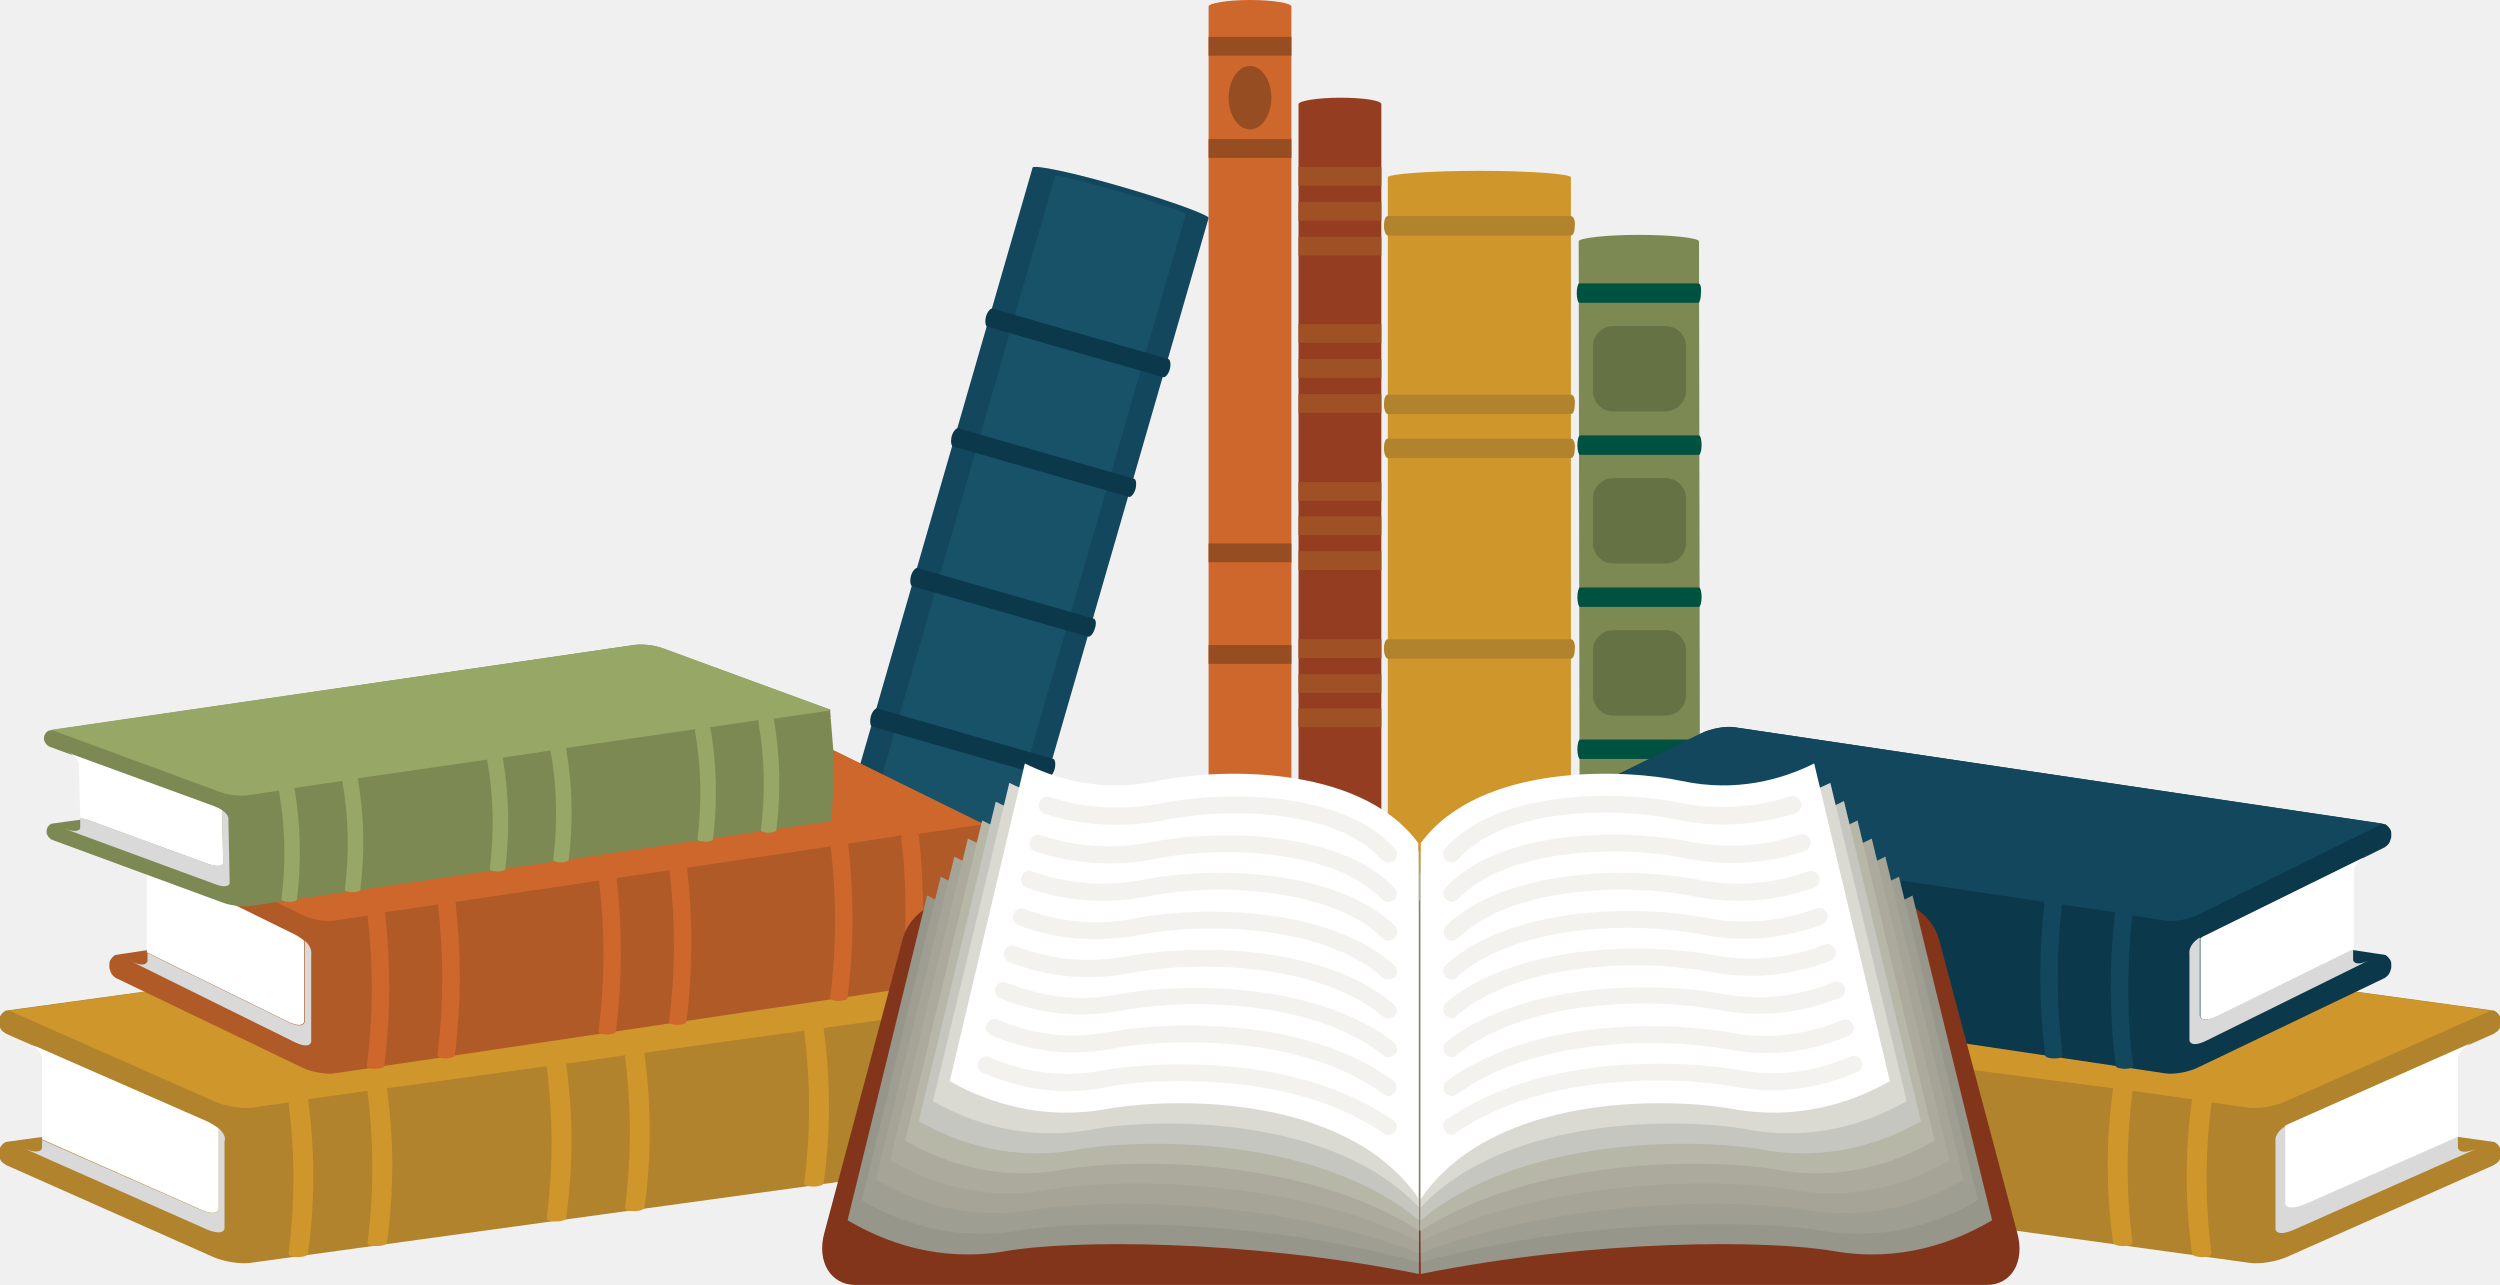
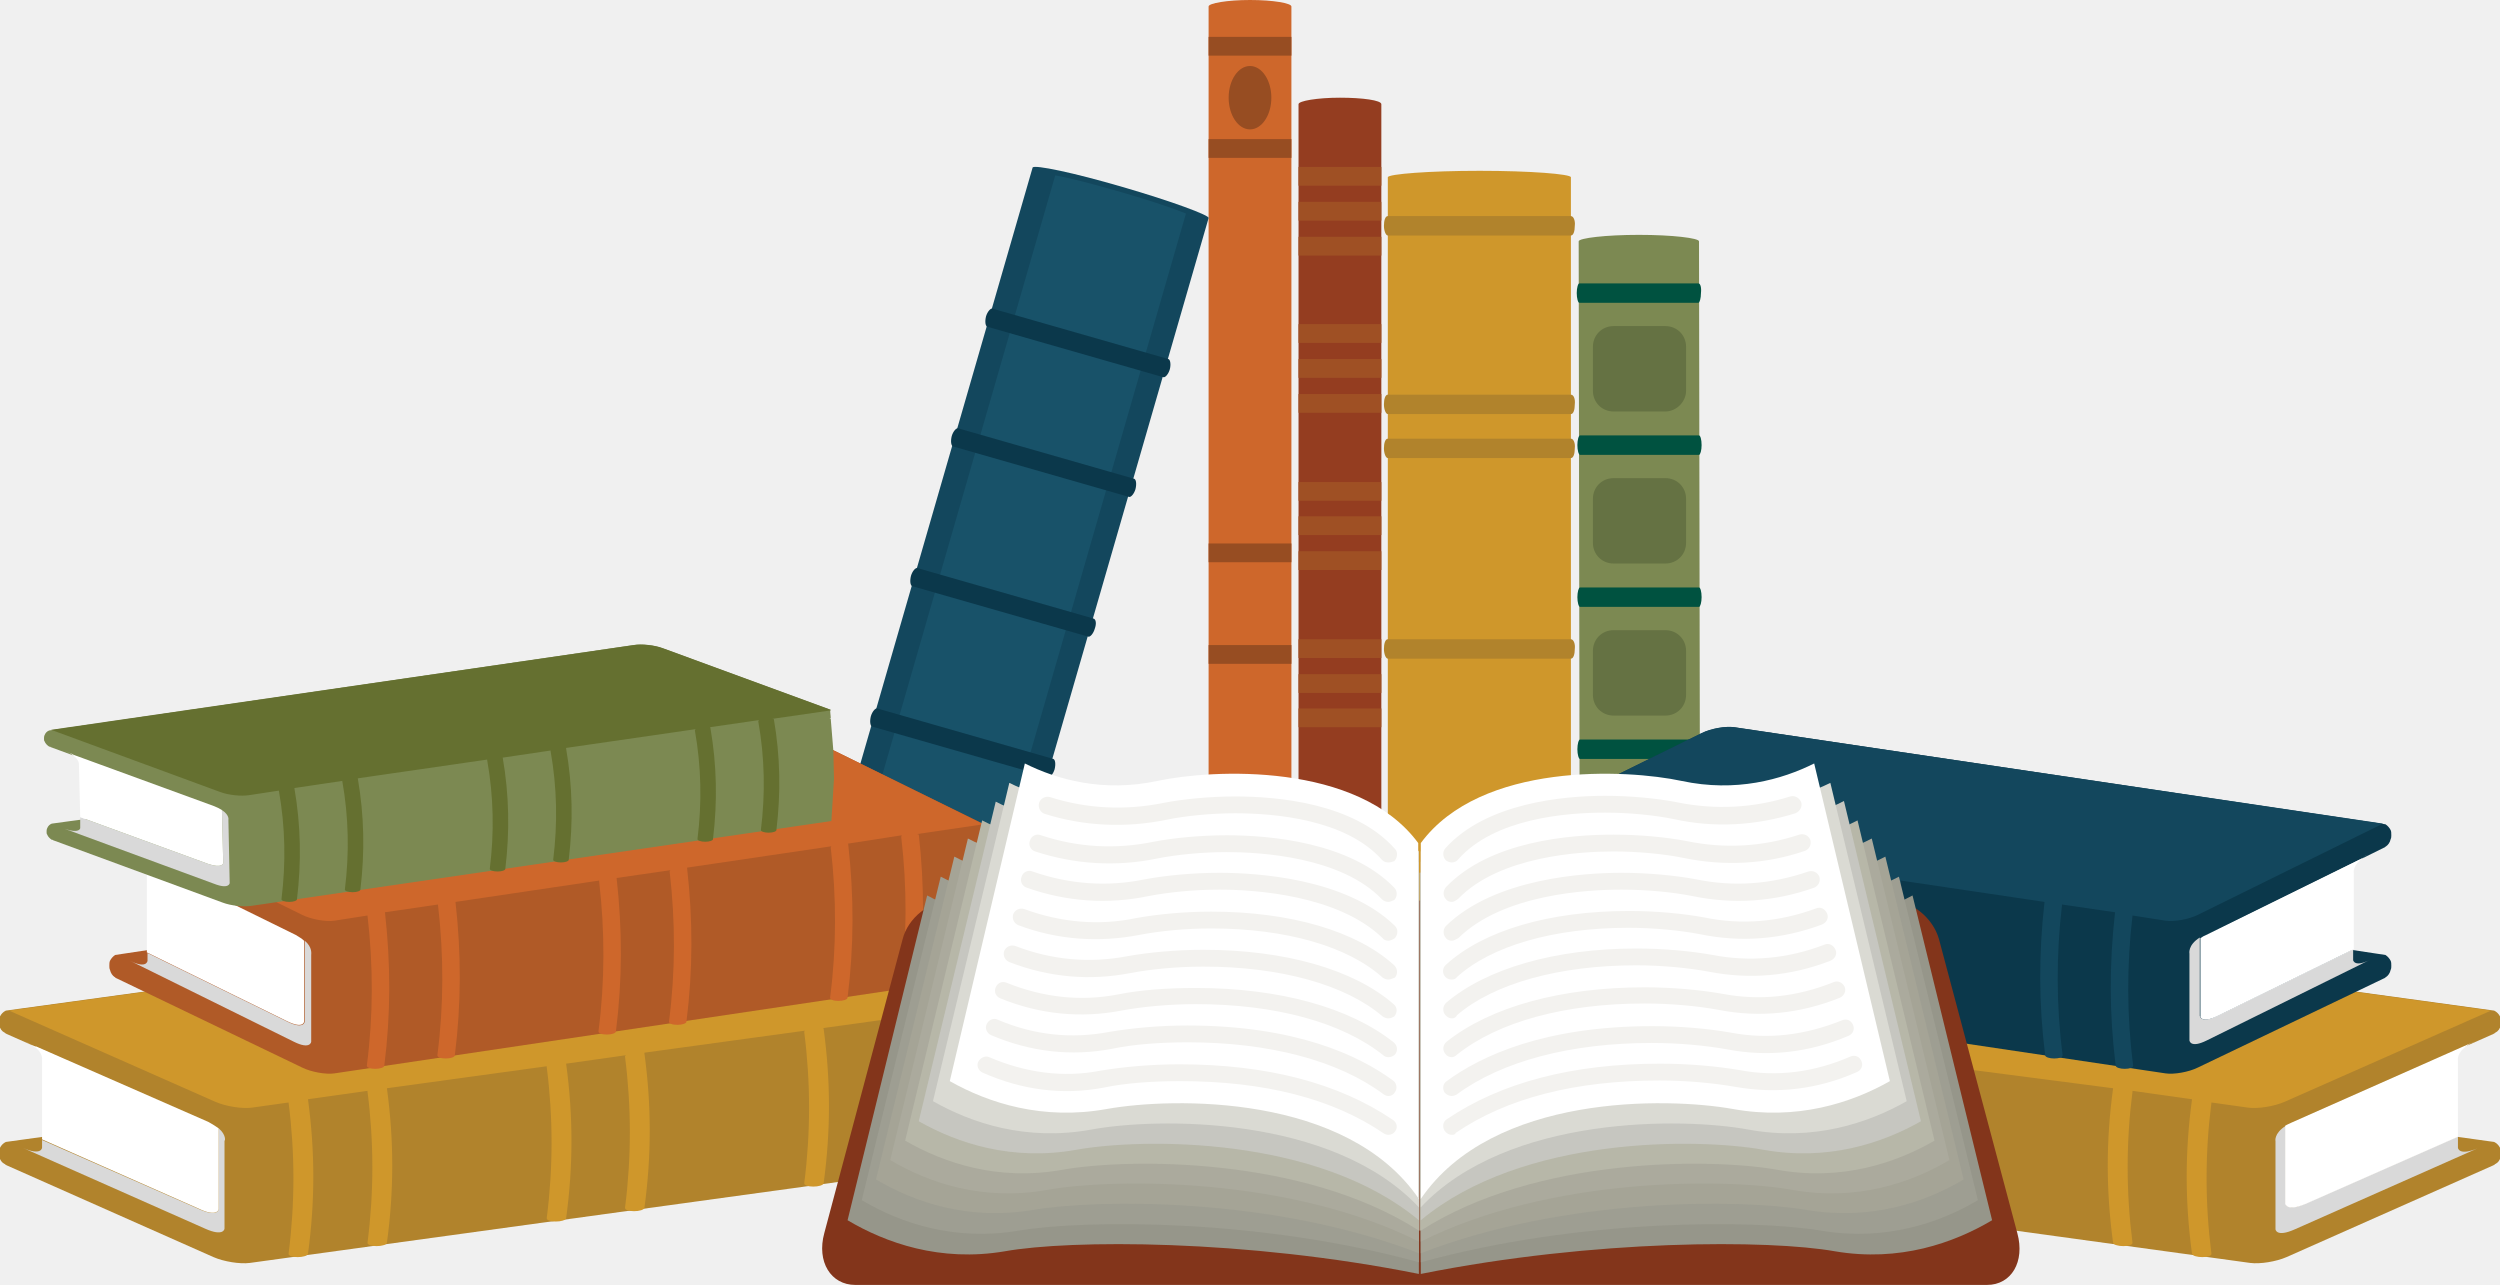
<svg xmlns="http://www.w3.org/2000/svg" xmlns:xlink="http://www.w3.org/1999/xlink" viewBox="0 0 386.4 198.6">
  <path fill="#ce672b" d="M193.2 0c-3.5 0-6.4.5-6.4 1v139h12.8V1c0-.5-2.8-1-6.4-1z" />
  <g fill="#974d22">
    <path d="M186.8 5.7h12.8v2.9h-12.8zm0 15.8h12.8v2.9h-12.8zm0 62.5h12.8v2.9h-12.8zm0 15.7h12.8v2.9h-12.8z" />
    <ellipse cx="193.2" cy="15.1" rx="3.3" ry="4.9" />
  </g>
  <path fill="#cf972b" d="M228.7 26.4c-7.8 0-14.2.5-14.2 1v124.3h28.3V27.4c0-.5-6.3-1-14.1-1z" />
  <g fill="#b1832c">
    <use xlink:href="#B" />
    <use xlink:href="#B" y="65.4" />
    <path d="M242.8 61h-28.3c-.4 0-.6.7-.6 1.5s.3 1.5.6 1.5h28.3c.4 0 .6-.7.6-1.5.1-.9-.2-1.5-.6-1.5z" />
    <use xlink:href="#B" y="34.4" />
  </g>
  <path fill="#7c8952" d="M253.3 36.3c-5.1 0-9.3.5-9.3 1l.2 124.3h18.6l-.2-124.3c0-.5-4.1-1-9.3-1z" />
  <path d="M262.5 43.8h-18.4c-.2 0-.4.7-.4 1.5s.2 1.5.4 1.5h18.4c.2 0 .4-.7.4-1.5.1-.9-.1-1.5-.4-1.5zm.1 23.5h-18.4c-.2 0-.4.7-.4 1.5s.2 1.5.4 1.5h18.4c.2 0 .4-.7.4-1.5 0-.9-.2-1.5-.4-1.5zm0 23.5h-18.4c-.2 0-.4.7-.4 1.5s.2 1.5.4 1.5h18.4c.2 0 .4-.7.4-1.5 0-.9-.2-1.5-.4-1.5zm0 23.5h-18.4c-.2 0-.4.7-.4 1.5s.2 1.5.4 1.5h18.4c.2 0 .4-.7.4-1.5.1-.8-.1-1.5-.4-1.5z" fill="#005240" />
  <g fill="#657243">
    <path d="M257.4 63.6h-8c-1.8 0-3.2-1.4-3.2-3.2v-6.8c0-1.8 1.4-3.2 3.2-3.2h8c1.8 0 3.2 1.4 3.2 3.2v6.8c0 1.7-1.5 3.2-3.2 3.2z" />
    <use xlink:href="#C" />
    <use xlink:href="#C" y="23.5" />
  </g>
  <path fill="#943d20" d="M207.1 15.1c-3.5 0-6.4.5-6.4 1v139h12.8v-139c0-.6-2.9-1-6.4-1z" />
  <path d="M200.7 25.8h12.8v2.9h-12.8zm0 5.4h12.8v2.9h-12.8zm0 5.4h12.8v2.9h-12.8zm0 13.5h12.8V53h-12.8zm0 5.4h12.8v2.9h-12.8zm0 5.4h12.8v2.9h-12.8zm0 13.6h12.8v2.9h-12.8zm0 5.3h12.8v2.9h-12.8zm0 5.4h12.8v2.9h-12.8zm0 13.6h12.8v2.9h-12.8zm0 5.4h12.8v2.9h-12.8zm0 5.3h12.8v2.9h-12.8z" fill="#9f5024" />
  <path fill="#13475d" d="M173.5 28.9c-7.5-2.2-13.7-3.5-13.9-3l-34.5 119.4 27.2 7.8 34.5-119.4c.2-.4-5.7-2.6-13.3-4.8z" />
  <path fill="#185269" d="M129.7 142.9l33.4-115.8c2.2.4 5.7 1.3 10.2 2.6s8 2.5 10 3.3l-33.4 115.8-20.2-5.9z" />
  <g fill="#0b384b">
    <path d="M180.6 55.5l-27.2-7.8c-.3-.1-.8.5-1 1.2-.2.8-.1 1.5.2 1.6l27.2 7.8c.3.1.8-.5 1-1.2s.1-1.5-.2-1.6z" />
    <use xlink:href="#D" />
    <path d="M169 95.6l-27.2-7.8c-.3-.1-.8.5-1 1.2-.2.8-.1 1.5.2 1.6l27.2 7.8c.3.1.8-.5 1-1.2.3-.8.2-1.5-.2-1.6z" />
    <use xlink:href="#D" x="-12.5" y="43.3" />
  </g>
  <path fill="#b1832c" d="M150.6 178l-.4-.2.6-.1c1.5-.2 1.4-.9-.2-1.6l.1-16.7c1.5-.2 1.4-.9-.2-1.6l-.4-.2.6-.1c1.5-.2 1.4-.9-.2-1.6l-32-14.2c-1.6-.7-4.1-1.1-5.6-.9L.9 156.2a1.96 1.96 0 0 0-.9.9c-.1.2-.2.5-.2.8 0 .2 0 .4.1.6.1.5.4.9.8 1.1 0 0 .1 0 .1.1.1 0 .2.1.2.1l28.7 12.7-28.8 4a1.96 1.96 0 0 0-.9.9c-.1.2-.2.5-.2.8 0 .2 0 .4.1.6.1.5.4.9.8 1.1 0 0 .1 0 .1.1.1 0 .2.1.2.1l32 14.2c1.6.7 4.1 1.1 5.6.9l111.9-15.4c1.8-.4 1.7-1.1.1-1.8z" />
  <path fill="#cf972b" d="M139.1 157.4l11.4-1.6-31.9-14.1c-1.6-.7-4.1-1.1-5.6-.9L1.4 156.2l31.9 14.1c1.6.7 4.1 1.1 5.6.9l5.7-.8h0c1 7.8 1 15.6 0 23.4 0 .3.6.5 1.4.5s1.5-.2 1.6-.5c1.1-8.1 1.1-15.8 0-23.9l9.2-1.3v.1c1 7.8 1 15.6 0 23.4 0 .3.6.5 1.4.5s1.5-.2 1.6-.5c1.1-8.1 1.1-15.8 0-23.9l24.7-3.4v.1c1 7.8 1 15.6 0 23.4 0 .3.6.5 1.4.5s1.5-.2 1.6-.5c1.1-8.1 1.1-15.8 0-23.9l9.2-1.3c0 .1-.1.1-.1.2 1 7.8 1 15.6 0 23.4 0 .3.6.5 1.4.5s1.5-.2 1.6-.5c1.1-8.1 1.1-15.8 0-23.9v-.1l24.8-3.4c-.1.1-.1.2-.1.2 1 7.8 1 15.6 0 23.4 0 .3.6.5 1.4.5s1.5-.2 1.6-.5c1.1-8.1 1.1-15.8 0-23.9 0 0 0-.1-.1-.1l9.4-1.3c-.1.1-.2.2-.2.3 1 7.8 1 15.6 0 23.4 0 .3.6.5 1.4.5s1.5-.2 1.6-.5c1.1-8.1 1.1-15.8 0-23.9-.2.2-.2.1-.3 0z" />
  <path fill="#b05a27" d="M152.1 149.3l-.3-.2.5-.1c1.3-.2 1.2-.9-.2-1.6l.2-16.5c1.3-.2 1.2-.9-.2-1.6l-.3-.2.5-.1c1.3-.2 1.2-.9-.2-1.6l-28.7-14.1c-1.4-.7-3.7-1.1-5-.9l-100.6 15a2.36 2.36 0 0 0-.8.9c-.1.2-.1.5-.1.8 0 .2 0 .4.1.6.1.5.4.9.7 1.1 0 0 .1 0 .1.1.1 0 .1.1.2.1l25.7 12.7-25.9 3.9a2.36 2.36 0 0 0-.8.9c-.1.2-.1.5-.1.8 0 .2 0 .4.1.6.1.5.4.9.7 1.1 0 0 .1 0 .1.1.1 0 .1.1.2.1L46.7 165c1.4.7 3.7 1.1 5 .9l100.6-15c1.3-.1 1.2-.9-.2-1.6z" />
  <path fill="#ce672b" d="M141.8 128.9l10.2-1.5-28.6-14.1c-1.4-.7-3.7-1.1-5-.9L18.1 127.3l28.6 14.1c1.4.7 3.7 1.1 5 .9l5.1-.8h0c.9 7.7.9 15.5-.1 23.2 0 .3.5.5 1.3.5.7 0 1.4-.2 1.4-.5 1-8 1-15.6.1-23.7l8.2-1.2v.1c.9 7.7.9 15.5-.1 23.2 0 .3.5.5 1.3.5.7 0 1.4-.2 1.4-.5 1-8 1-15.7.1-23.7l22.2-3.3v.1c.9 7.7.9 15.5-.1 23.2 0 .3.5.5 1.3.5.7 0 1.4-.2 1.4-.5 1-8 1-15.7.1-23.7l8.3-1.2c0 .1-.1.1-.1.2.9 7.7.9 15.5-.1 23.2 0 .3.5.5 1.3.5.7 0 1.4-.2 1.4-.5 1-8 1-15.7.1-23.7v-.1l22.3-3.3c-.1.1-.1.2-.1.2.9 7.7.9 15.5-.1 23.2 0 .3.5.5 1.3.5.7 0 1.4-.2 1.4-.5 1-8 1-15.7.1-23.7 0 0 0-.1-.1-.1l8.4-1.3c-.1.1-.1.2-.1.3.9 7.7.9 15.5-.1 23.2 0 .3.5.5 1.3.5.7 0 1.4-.2 1.4-.5 1-8 1-15.7.1-23.7-.1.2-.1.1-.2 0z" />
  <path fill="#fff" d="M3.9 161c.7.3 1.2.6 1.6 1v-.2l-1.6-.8z" />
  <path fill="#d9d9d9" d="M33.8 174.4v12.5s-.1 1.3-3 0L6.5 176.2v1.2s-.1 1.3-3 0l28.2 12.5c2.9 1.3 3 0 3 0v-13.6c.1.1.3-.9-.9-1.9z" />
  <path fill="#fff" d="M33.8 186.9v-12.5c-.4-.3-.9-.6-1.6-1L5.5 161.7v.2c1.2 1 1 1.9 1 1.9v12.3l24.2 10.7c2.9 1.4 3.1.1 3.1.1z" />
  <path fill="#d9d9d9" d="M47.1 145.4v12.5s-.1 1.3-2.7 0l-21.6-10.6v1.2s-.1 1.3-2.7 0L45.4 161c2.6 1.3 2.7 0 2.7 0v-13.4c0-.2.2-1.2-1-2.2z" />
  <g fill="#fff">
    <path d="M20.4 132.1c.6.3 1 .6 1.3.9v-.2l-1.3-.7z" />
    <path d="M47 157.9v-12.5c-.3-.3-.8-.6-1.3-.9l-24-11.8v.2c1.2 1.1 1 2 1 2v12.3l21.6 10.6c2.6 1.3 2.7.1 2.7.1z" />
  </g>
  <path fill="#b1832c" d="M235.8 178l.4-.2-.6-.1c-1.5-.2-1.4-.9.2-1.6l-.1-16.7c-1.5-.2-1.4-.9.2-1.6l.4-.2-.6-.1c-1.5-.2-1.4-.9.2-1.6l32-14.2c1.6-.7 4.1-1.1 5.6-.9l112 15.4a1.96 1.96 0 0 1 .9.9c.1.2.2.5.2.8 0 .2 0 .4-.1.6-.1.5-.4.9-.8 1.1 0 0-.1 0-.1.1-.1 0-.2.1-.2.1l-28.7 12.7 28.8 4a1.96 1.96 0 0 1 .9.9c.1.2.2.5.2.8 0 .2 0 .4-.1.6-.1.5-.4.9-.8 1.1 0 0-.1 0-.1.1-.1 0-.2.1-.2.1l-32 14.2c-1.6.7-4.1 1.1-5.6.9l-111.9-15.4c-1.7-.4-1.7-1.1-.1-1.8z" />
  <path fill="#cf972b" d="M247.3 157.4l-11.4-1.6 31.9-14.1c1.6-.7 4.1-1.1 5.6-.9L385 156.2l-31.9 14.1c-1.6.7-4.1 1.1-5.6.9l-5.7-.8h0c-1 7.8-1 15.6 0 23.4 0 .3-.6.5-1.4.5s-1.5-.2-1.6-.5c-1.1-8.1-1.1-15.8 0-23.9l-9.2-1.3v.1c-1 7.8-1 15.6 0 23.4 0 .3-.6.5-1.4.5s-1.5-.2-1.6-.5c-1.1-8.1-1.1-15.8 0-23.9L302 165v.1c-1 7.8-1 15.6 0 23.4 0 .3-.6.5-1.4.5s-1.5-.2-1.6-.5c-1.1-8.1-1.1-15.8 0-23.9l-9.2-1.3c0 .1.1.1.1.2-1 7.8-1 15.6 0 23.4 0 .3-.6.5-1.4.5s-1.5-.2-1.6-.5c-1.1-8.1-1.1-15.8 0-23.9v-.1l-24.8-3.4c.1.1.1.2.1.2-1 7.8-1 15.6 0 23.4 0 .3-.6.5-1.4.5s-1.5-.2-1.6-.5c-1.1-8.1-1.1-15.8 0-23.9 0 0 0-.1.1-.1l-9.4-1.3c.1.1.2.2.2.3-1 7.8-1 15.6 0 23.4 0 .3-.6.5-1.4.5s-1.5-.2-1.6-.5c-1.1-8.1-1.1-15.8 0-23.9.1 0 .2-.1.2-.2z" />
  <path fill="#0b384b" d="M234.4 149.3l.3-.2-.5-.1c-1.3-.2-1.2-.9.2-1.6l-.2-16.5c-1.3-.2-1.2-.9.2-1.6l.3-.2-.5-.1c-1.3-.2-1.2-.9.2-1.6l28.7-14.1c1.4-.7 3.7-1.1 5-.9l100.6 15a2.36 2.36 0 0 1 .8.9c.1.2.1.5.1.8 0 .2 0 .4-.1.6-.1.5-.4.9-.7 1.1 0 0-.1 0-.1.1-.1 0-.1.1-.2.1l-25.7 12.7 25.9 3.9a2.36 2.36 0 0 1 .8.9c.1.2.1.5.1.8 0 .2 0 .4-.1.6-.1.5-.4.9-.7 1.1 0 0-.1 0-.1.1-.1 0-.1.1-.2.1L339.7 165c-1.4.7-3.7 1.1-5 .9l-100.6-15c-1.2-.1-1.2-.9.3-1.6z" />
  <path d="M382.5 161l-1 .4v.1c.3-.2.6-.4 1-.5zm-2.6 16.4v-1.8L356.3 186c-2.9 1.3-3 0-3 0v-12c-1.9 1.2-1.6 2.4-1.6 2.4V190s.1 1.3 3 0l28.2-12.5c-2.9 1.2-3-.1-3-.1z" fill="#d9d9d9" />
  <path fill="#fff" d="M356.3 186.1l23.6-10.4v-11.8s-.3-1.2 1.6-2.4v-.1l-27.3 12.1c-.4.2-.7.3-1 .5v12.1c.1 0 .2 1.2 3.1 0z" />
  <path d="M366 132.1l-.7.3h0c.2-.1.4-.2.7-.3zm-2.3 16.3v-1.7l-21 10.3c-2.6 1.3-2.7 0-2.7 0v-12.1c-1.9 1.2-1.6 2.5-1.6 2.5v13.4s.1 1.3 2.7 0l25.3-12.5c-2.5 1.3-2.7.1-2.7.1z" fill="#d9d9d9" />
  <path fill="#fff" d="M342.8 157l21-10.3V135s-.3-1.3 1.6-2.5h0l-24.6 12.1c-.3.1-.5.3-.7.4v12.1c-.1-.1.1 1.2 2.7-.1z" />
  <path fill="#13475d" d="M244.6 128.9l-10.2-1.5 28.6-14.1c1.4-.7 3.7-1.1 5-.9l100.3 14.9-28.6 14.1c-1.4.7-3.7 1.1-5 .9l-5.1-.8h0c-.9 7.7-.9 15.5.1 23.2 0 .3-.5.5-1.3.5-.7 0-1.4-.2-1.4-.5-1-8-1-15.6-.1-23.7l-8.2-1.2v.1c-.9 7.7-.9 15.5.1 23.2 0 .3-.5.5-1.3.5-.7 0-1.4-.2-1.4-.5-1-8-1-15.7-.1-23.7l-22.2-3.3v.1c-.9 7.7-.9 15.5.1 23.2 0 .3-.5.5-1.3.5-.7 0-1.4-.2-1.4-.5-1-8-1-15.7-.1-23.7l-8.3-1.2c0 .1.1.1.1.2-.9 7.7-.9 15.5.1 23.2 0 .3-.5.5-1.3.5-.7 0-1.4-.2-1.4-.5-1-8-1-15.7-.1-23.7v-.1l-22.3-3.3c.1.1.1.2.1.2-.9 7.7-.9 15.5.1 23.2 0 .3-.5.5-1.3.5-.7 0-1.4-.2-1.4-.5-1-8-1-15.7-.1-23.7 0 0 0-.1.1-.1l-8.4-1.3c.1.1.1.2.1.3-.9 7.7-.9 15.5.1 23.2 0 .3-.5.5-1.3.5-.7 0-1.4-.2-1.4-.5-1-8-1-15.7-.1-23.7.1.2.1.1.2 0z" />
  <path fill="#7c8952" d="M128.9 120.4l-.1-4.4-.4-4.9-.2-.1h.2c0-.4-.1-.9-.1-1.3l-25.9-9.5c-1.3-.5-3.3-.7-4.5-.5L7.6 112.9a1.21 1.21 0 0 0-.7.7c-.1.2-.1.4-.1.6 0 .1 0 .3.1.4.1.3.4.6.7.8h.1c.1 0 .1.1.2.1l23.4 8.6L8 127.3a1.21 1.21 0 0 0-.7.7c-.1.2-.1.4-.1.6 0 .1 0 .3.1.4.1.3.4.6.7.8h.1c.1 0 .1.1.2.1l26.1 9.6c1.3.5 3.3.7 4.5.5l89.6-13.1.4-6.5z" />
  <path fill="#fff" d="M10.1 116.1c.5.2.9.4 1.2.6v-.1l-1.2-.5z" />
  <path fill="#d9d9d9" d="M35.3 126.7s.2-.7-1-1.5l.2 8.2s-.1.9-2.4.1l-19.7-7.2v1.7s-.1.9-2.4.1l23.1 8.5c2.3.9 2.4-.1 2.4-.1l-.2-9.8z" />
  <path fill="#fff" d="M34.5 133.4l-.2-8.2c-.3-.2-.7-.4-1.2-.6l-21.9-8v.1c1.1.7 1 1.5 1 1.5l.2 8.1 19.7 7.2c2.3.8 2.4-.1 2.4-.1z" />
-   <path fill="#97a766" d="M119.4 111.1l9-1.3v-.1l-25.9-9.5c-1.3-.5-3.3-.7-4.5-.5L7.9 112.8l26.1 9.6c1.3.5 3.3.7 4.5.5l4.6-.7c1 5.6 1.1 11.2.4 16.8 0 .2.5.4 1.2.4s1.2-.2 1.2-.4c.7-5.8.6-11.4-.4-17.2l7.4-1.1c1 5.6 1.1 11.2.4 16.8 0 .2.5.4 1.2.4s1.2-.2 1.2-.4c.7-5.8.6-11.4-.4-17.2l20-2.9v.1c1 5.6 1.1 11.2.4 16.8 0 .2.5.4 1.2.4s1.2-.2 1.2-.4c.7-5.8.6-11.4-.4-17.2l7.4-1.1v.1c1 5.6 1.1 11.2.4 16.8 0 .2.5.4 1.2.4s1.2-.2 1.2-.4c.7-5.8.6-11.4-.4-17.2v-.1l20-2.9c0 .1-.1.1-.1.2 1 5.6 1.1 11.2.4 16.8 0 .2.5.4 1.2.4s1.2-.2 1.2-.4c.7-5.8.6-11.4-.4-17.2 0 0 0-.1-.1-.1l7.6-1.1c-.1.1-.1.2-.1.2 1 5.6 1.1 11.2.4 16.8 0 .2.5.4 1.2.4s1.2-.2 1.2-.4c.7-5.8.6-11.4-.4-17.2-.1.1-.2 0-.2 0z" />
+   <path fill="#657030" d="M119.4 111.1l9-1.3v-.1l-25.9-9.5c-1.3-.5-3.3-.7-4.5-.5L7.9 112.8l26.1 9.6c1.3.5 3.3.7 4.5.5l4.6-.7c1 5.6 1.1 11.2.4 16.8 0 .2.5.4 1.2.4s1.2-.2 1.2-.4c.7-5.8.6-11.4-.4-17.2l7.4-1.1c1 5.6 1.1 11.2.4 16.8 0 .2.5.4 1.2.4s1.2-.2 1.2-.4c.7-5.8.6-11.4-.4-17.2l20-2.9v.1c1 5.6 1.1 11.2.4 16.8 0 .2.5.4 1.2.4s1.2-.2 1.2-.4c.7-5.8.6-11.4-.4-17.2l7.4-1.1v.1c1 5.6 1.1 11.2.4 16.8 0 .2.5.4 1.2.4s1.2-.2 1.2-.4c.7-5.8.6-11.4-.4-17.2v-.1l20-2.9c0 .1-.1.1-.1.2 1 5.6 1.1 11.2.4 16.8 0 .2.5.4 1.2.4s1.2-.2 1.2-.4c.7-5.8.6-11.4-.4-17.2 0 0 0-.1-.1-.1l7.6-1.1c-.1.1-.1.2-.1.2 1 5.6 1.1 11.2.4 16.8 0 .2.5.4 1.2.4s1.2-.2 1.2-.4c.7-5.8.6-11.4-.4-17.2-.1.1-.2 0-.2 0z" />
  <path fill="#83351b" d="M311.8 190.6l-12.1-45.4c-.9-3.3-4.2-6-7.4-6h-70.5-4.4-70.5c-3.2 0-6.6 2.7-7.4 6l-12.1 45.4c-1.2 4.4 1 8 4.8 8h86.3 2.3 86.3c3.8 0 5.9-3.6 4.7-8z" />
  <path fill="#96968a" d="M219.3 196.9c-26.9-5.4-53.9-5.3-64-3.5-10 1.7-18.4-1.3-24.3-4.8l12.3-50.2c5 2.7 12.1 4.8 20.5 3.1 8.5-1.7 31.2-2.6 55.5-.6v56z" />
  <path fill="#9e9e92" d="M219.3 195.1c-24.6-6.8-51.7-6.6-61.8-4.9-10 1.7-18.4-1.2-24.3-4.7l12.2-50c5 2.6 12.1 4.7 20.5 3.1 8.5-1.7 31.2-2.7 53.4.8v55.7z" />
  <path fill="#a5a496" d="M219.3 193.7c-22.4-8.7-49.5-8.4-59.6-6.7-10 1.7-18.4-1.2-24.3-4.7l12.1-49.9c5 2.6 12.1 4.7 20.6 3s31.2-2.7 51.2 2.5v55.8z" />
  <path fill="#abaa9d" d="M219.3 191.9c-20.1-10.1-47.3-9.8-57.4-8-10 1.8-18.4-1.1-24.3-4.6l12-49.7c5 2.6 12.2 4.7 20.6 2.9 8.5-1.7 31.2-2.8 49.1 3.8v55.6z" />
  <path fill="#b7b7a8" d="M219.3 190.2c-17.9-11.5-45-11.2-55.1-9.4-10 1.8-18.4-1.1-24.3-4.5l11.9-49.5c5 2.6 12.2 4.6 20.6 2.9 8.5-1.7 31.2-2.9 47 5.2v55.3z" />
  <path fill="#c6c6c0" d="M219.3 188.6c-15.7-13.1-42.8-12.7-52.9-10.9-10 1.8-18.4-1-24.4-4.4l11.9-49.4c5 2.6 12.2 4.6 20.6 2.8 8.5-1.8 31.2-2.9 44.8 6.6v55.3z" />
  <path fill="#dadad3" d="M219.3 186.6c-13.4-14.3-40.6-13.9-50.7-12-10 1.8-18.4-1-24.4-4.4L156 121c5.1 2.5 12.2 4.5 20.6 2.8 8.5-1.8 31.2-3 42.7 7.8v55z" />
  <path fill="#fff" d="M219.3 185.3c-11.1-16.3-38.1-15.7-48.2-13.9-9.9 1.8-18.3-.9-24.3-4.3l11.6-49.1c5 2.5 12.1 4.5 20.5 2.7s31-3 40.3 9.6v55z" />
  <path fill="#96968a" d="M219.6 196.9c26.9-5.4 53.9-5.3 64-3.5 10 1.7 18.4-1.3 24.3-4.8l-12.3-50.2c-5 2.7-12.1 4.8-20.5 3.1-8.5-1.7-31.2-2.6-55.5-.6v56z" />
  <path fill="#9e9e92" d="M219.6 195.1c24.6-6.8 51.7-6.6 61.8-4.9 10 1.7 18.4-1.2 24.3-4.7l-12.2-50c-5 2.6-12.1 4.7-20.5 3.1-8.5-1.7-31.2-2.7-53.4.8v55.7z" />
  <path fill="#a5a496" d="M219.6 193.7c22.4-8.7 49.5-8.4 59.6-6.7 10 1.7 18.4-1.2 24.3-4.7l-12.1-49.9c-5 2.6-12.1 4.7-20.6 3s-31.2-2.7-51.2 2.5v55.8z" />
  <path fill="#abaa9d" d="M219.6 191.9c20.1-10.1 47.3-9.8 57.4-8 10 1.8 18.4-1.1 24.3-4.6l-12-49.7c-5 2.6-12.2 4.7-20.6 2.9-8.5-1.7-31.2-2.8-49.1 3.8v55.6z" />
  <path fill="#b7b7a8" d="M219.6 190.2c17.9-11.5 45-11.2 55.1-9.4 10 1.8 18.4-1.1 24.3-4.5l-11.9-49.5c-5 2.6-12.2 4.6-20.6 2.9-8.5-1.7-31.2-2.9-47 5.2v55.3z" />
  <path fill="#c6c6c0" d="M219.6 188.6c15.7-13.1 42.8-12.7 52.9-10.9 10 1.8 18.4-1 24.4-4.4L285 123.8c-5 2.6-12.2 4.6-20.6 2.8-8.5-1.8-31.2-2.9-44.8 6.6v55.4z" />
  <path fill="#dadad3" d="M219.6 186.6c13.4-14.3 40.6-13.9 50.7-12 10 1.8 18.4-1 24.4-4.4L282.9 121c-5.1 2.5-12.2 4.5-20.6 2.8-8.5-1.8-31.2-3-42.7 7.8v55z" />
  <path fill="#fff" d="M219.6 185.3c11.1-16.3 38.1-15.7 48.2-13.9 9.9 1.8 18.3-.9 24.3-4.3L280.4 118c-5 2.5-12.1 4.5-20.5 2.7s-31-3-40.3 9.6v55z" />
  <g fill="#f3f2ef">
    <path d="M214.6 175.4c-.3 0-.5-.1-.7-.2-7.9-5.4-18.5-8.1-31.5-8.1-4.3 0-8.5.3-11.8 1-6.3 1.2-12.6.4-18.7-2.3-.7-.3-1-1.1-.7-1.7s1.1-1 1.7-.7c5.6 2.4 11.4 3.2 17.1 2.1 3.5-.6 7.9-1 12.3-1 13.5 0 24.6 2.9 33 8.6.6.4.8 1.2.3 1.8-.2.3-.6.5-1 .5z" />
    <path d="M214.6 169.4c-.3 0-.5-.1-.8-.3-7-5.2-17.7-8-30.2-8-4.2 0-8.4.3-11.7 1-6.3 1.2-12.6.5-18.7-2.1-.7-.3-1-1.1-.7-1.7.3-.7 1.1-1 1.7-.7 5.6 2.4 11.4 3 17.2 1.9 3.5-.6 7.8-1 12.1-1 16.7 0 26.5 4.6 31.8 8.5.6.4.7 1.3.3 1.8a1.1 1.1 0 0 1-1 .6z" />
    <path d="M214.6 163.4c-.3 0-.6-.1-.8-.3-6.4-5.1-16.7-7.9-29-7.9-4.1 0-8.3.4-11.5 1-6.2 1.2-12.6.6-18.7-1.9-.7-.3-1-1-.7-1.7s1-1 1.7-.7c5.7 2.3 11.5 2.9 17.2 1.8 3.4-.7 7.7-1 12-1 12.9 0 23.8 3 30.6 8.4.6.5.7 1.3.2 1.9a1.53 1.53 0 0 1-1 .4zm0-6c-.3 0-.6-.1-.9-.3-5.7-4.9-15.8-7.7-27.7-7.7-4 0-8.2.4-11.3 1-6.2 1.2-12.5.7-18.7-1.7-.7-.3-1-1-.8-1.7.3-.7 1-1 1.7-.8 5.7 2.2 11.5 2.7 17.3 1.6 3.3-.6 7.6-1 11.8-1 12.5 0 23.2 3 29.4 8.4.6.5.6 1.3.1 1.9-.2.1-.5.3-.9.3z" />
    <path d="M214.6 151.4c-.3 0-.6-.1-.9-.3-5.3-4.8-14.9-7.6-26.5-7.6-4 0-8 .4-11.1 1-6.2 1.2-12.6.8-18.7-1.5-.7-.3-1-1-.8-1.7.3-.7 1-1 1.7-.8 5.7 2.1 11.6 2.6 17.3 1.4 3.3-.6 7.5-1 11.6-1 12.2 0 22.5 3 28.3 8.3.5.5.6 1.3.1 1.9-.3.1-.7.3-1 .3z" />
    <path d="M214.6 145.4c-.3 0-.7-.1-.9-.4-6.9-6.7-19.9-7.5-25.2-7.5-3.9 0-7.9.4-11 1-6.2 1.3-12.6.9-18.8-1.3-.7-.2-1.1-1-.8-1.7.2-.7 1-1.1 1.7-.8 5.7 2 11.6 2.4 17.4 1.2 3.2-.6 7.4-1 11.5-1 5.6 0 19.5.8 27.1 8.2.5.5.5 1.3 0 1.9-.3.2-.7.4-1 .4zm0-6c-.3 0-.7-.1-1-.4-6.3-6.6-18.9-7.3-24-7.3-3.8 0-7.8.4-10.8 1-6.3 1.3-12.7.9-18.8-1.1-.7-.2-1.1-1-.8-1.7.2-.7 1-1.1 1.7-.8 5.7 1.9 11.6 2.2 17.4 1 3.1-.6 7.3-1 11.3-1 6.8 0 19.1 1.1 25.9 8.1.5.5.5 1.4 0 1.9-.3.1-.6.3-.9.3zm0-6.1c-.4 0-.7-.1-1-.4-5.6-6.3-16.7-7.2-22.7-7.2-3.7 0-7.7.4-10.6 1-6.3 1.3-12.8 1-18.8-.9-.7-.2-1.1-1-.9-1.7s1-1.1 1.7-.9c5.6 1.8 11.6 2.1 17.5.9 3.1-.6 7.2-1 11.1-1 6.5 0 18.4 1 24.7 8.1.5.5.4 1.4-.1 1.9-.3.1-.6.2-.9.2zm9.8 42.1c-.4 0-.8-.2-1.1-.6-.4-.6-.3-1.4.3-1.8 8.4-5.7 19.5-8.6 33-8.6 4.4 0 8.8.4 12.3 1 5.8 1.1 11.6.3 17.1-2.1.7-.3 1.4 0 1.7.7s0 1.4-.7 1.7c-6.1 2.7-12.4 3.4-18.7 2.3-3.4-.6-7.6-1-11.8-1-13 0-23.6 2.7-31.5 8.1-.1.3-.4.3-.6.3z" />
    <path d="M224.4 169.4c-.4 0-.8-.2-1.1-.5-.4-.6-.3-1.4.3-1.8 5.3-3.9 15.1-8.5 31.8-8.5 4.4 0 8.7.4 12.1 1 5.8 1.1 11.5.4 17.2-1.9.7-.3 1.4 0 1.7.7s0 1.4-.7 1.7c-6.1 2.6-12.4 3.3-18.7 2.1-3.3-.6-7.5-1-11.7-1-12.5 0-23.2 2.8-30.2 8-.2.1-.5.2-.7.2zm0-6c-.4 0-.8-.2-1-.5-.5-.6-.4-1.4.2-1.9 6.8-5.4 17.7-8.4 30.6-8.4 4.3 0 8.6.4 12 1 5.7 1.1 11.5.5 17.2-1.8.7-.3 1.4.1 1.7.7.3.7-.1 1.4-.7 1.7-6.2 2.5-12.5 3.1-18.7 1.9-3.2-.6-7.4-1-11.5-1-12.3 0-22.6 2.8-29 7.9-.3.3-.6.4-.8.4z" />
    <path d="M224.4 157.4c-.4 0-.7-.2-1-.5-.5-.6-.4-1.4.1-1.9 6.2-5.3 16.9-8.4 29.4-8.4 4.2 0 8.5.4 11.8 1 5.7 1.1 11.6.6 17.3-1.6.7-.3 1.4.1 1.7.8s-.1 1.4-.8 1.7c-6.2 2.4-12.5 2.9-18.7 1.7-3.2-.6-7.3-1-11.3-1-11.9 0-22 2.8-27.7 7.7a.82.82 0 0 1-.8.5z" />
    <path d="M224.4 151.4c-.4 0-.7-.1-1-.4-.5-.5-.5-1.4.1-1.9 5.8-5.3 16-8.3 28.3-8.3 4.1 0 8.4.4 11.6 1 5.8 1.2 11.6.7 17.3-1.4.7-.3 1.4.1 1.7.8s-.1 1.4-.8 1.7c-6.2 2.3-12.5 2.8-18.8 1.5-3.1-.6-7.2-1-11.1-1-11.6 0-21.2 2.8-26.5 7.6-.2.3-.5.4-.8.4zm0-6c-.3 0-.7-.1-.9-.4-.5-.5-.5-1.4 0-1.9 7.6-7.4 21.5-8.2 27.1-8.2 4.1 0 8.3.4 11.5 1 5.8 1.2 11.6.8 17.4-1.2.7-.2 1.4.1 1.7.8.2.7-.1 1.4-.8 1.7-6.2 2.2-12.5 2.6-18.8 1.3-3-.6-7-1-11-1-5.3 0-18.3.7-25.2 7.5-.4.2-.7.4-1 .4zm0-6c-.3 0-.7-.1-.9-.4-.5-.5-.5-1.3 0-1.9 6.8-7.1 19.1-8.1 25.9-8.1 4 0 8.2.4 11.3 1 5.8 1.2 11.7.9 17.4-1 .7-.2 1.4.1 1.7.8.2.7-.1 1.4-.8 1.7-6.1 2.1-12.5 2.4-18.8 1.1-2.9-.6-7-1-10.8-1-5.1 0-17.6.7-24 7.3-.4.3-.7.5-1 .5z" />
    <path d="M224.4 133.3c-.3 0-.6-.1-.9-.3-.5-.5-.6-1.3-.1-1.9 6.3-7 18.2-8.1 24.7-8.1 3.9 0 8.1.4 11.1 1 5.9 1.2 11.8.9 17.5-.9.7-.2 1.4.2 1.7.9.2.7-.2 1.4-.9 1.7-6.1 1.9-12.5 2.3-18.8.9-2.9-.6-6.9-1-10.6-1-6.1 0-17.1.9-22.7 7.2-.3.4-.7.5-1 .5z" />
  </g>
  <defs>
    <path id="B" d="M242.8 33.4h-28.3c-.4 0-.6.7-.6 1.5s.3 1.5.6 1.5h28.3c.4 0 .6-.7.6-1.5.1-.8-.2-1.5-.6-1.5z" />
    <path id="C" d="M257.4 87.1h-8c-1.8 0-3.2-1.4-3.2-3.2v-6.8c0-1.8 1.4-3.2 3.2-3.2h8c1.8 0 3.2 1.4 3.2 3.2v6.8c0 1.8-1.4 3.2-3.2 3.2z" />
    <path id="D" d="M175.3 74l-27.2-7.8c-.3-.1-.8.5-1 1.2-.2.8-.1 1.5.2 1.6l27.2 7.8c.3.1.8-.5 1-1.2.2-.8.1-1.5-.2-1.6z" />
  </defs>
</svg>
